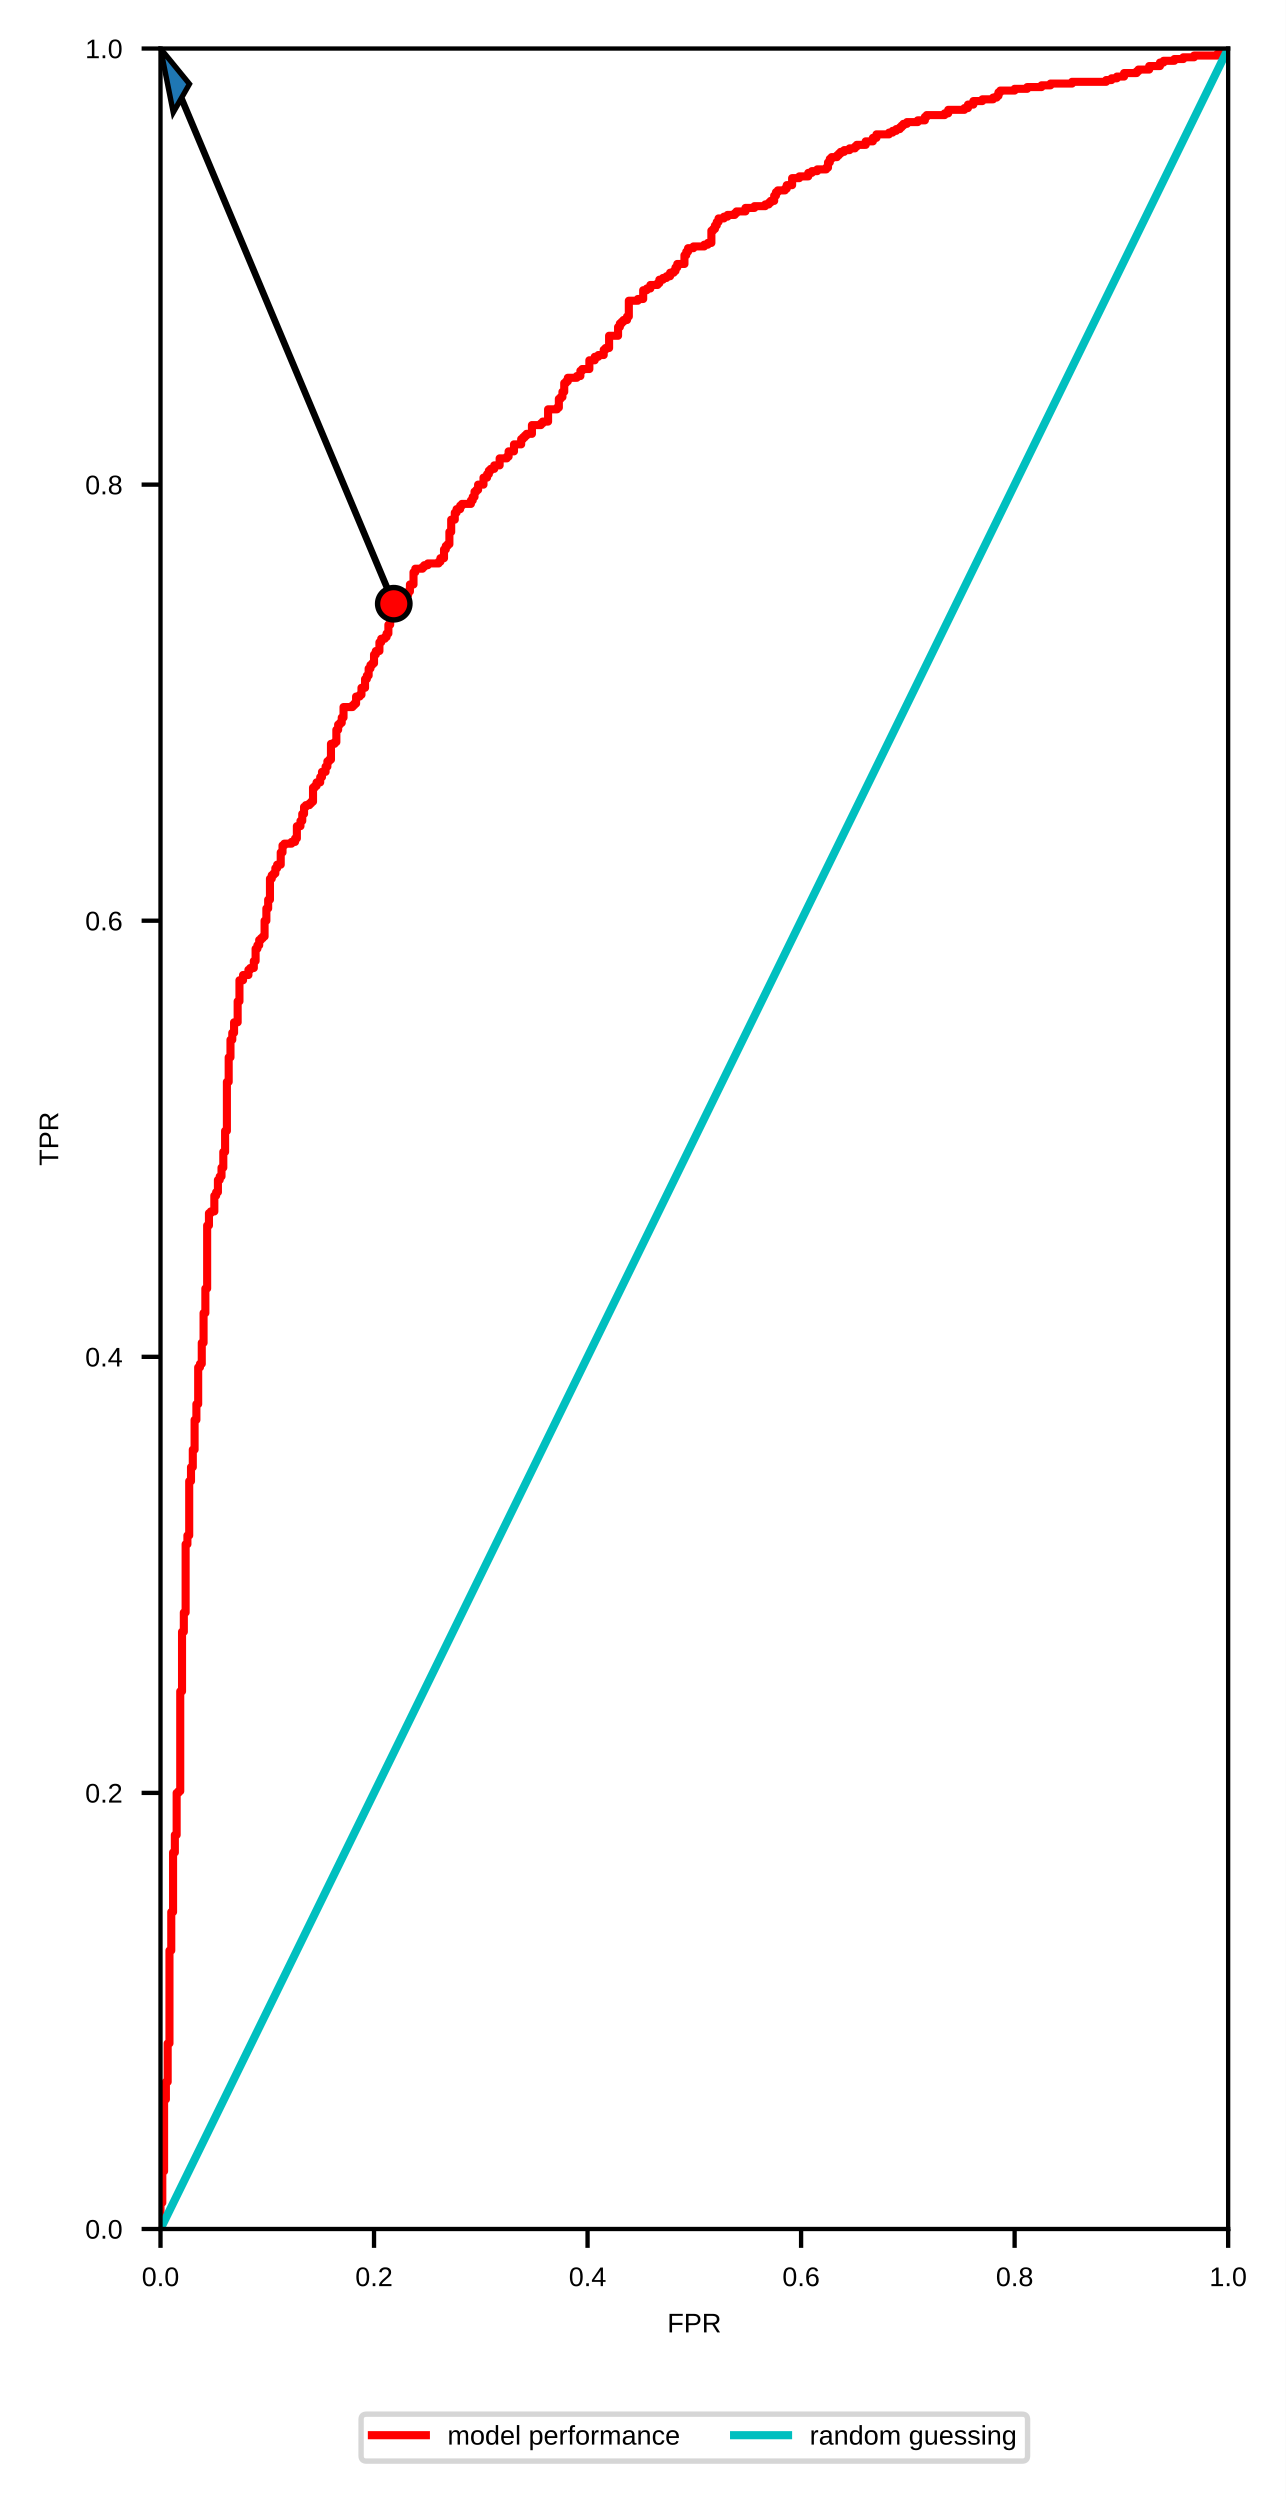
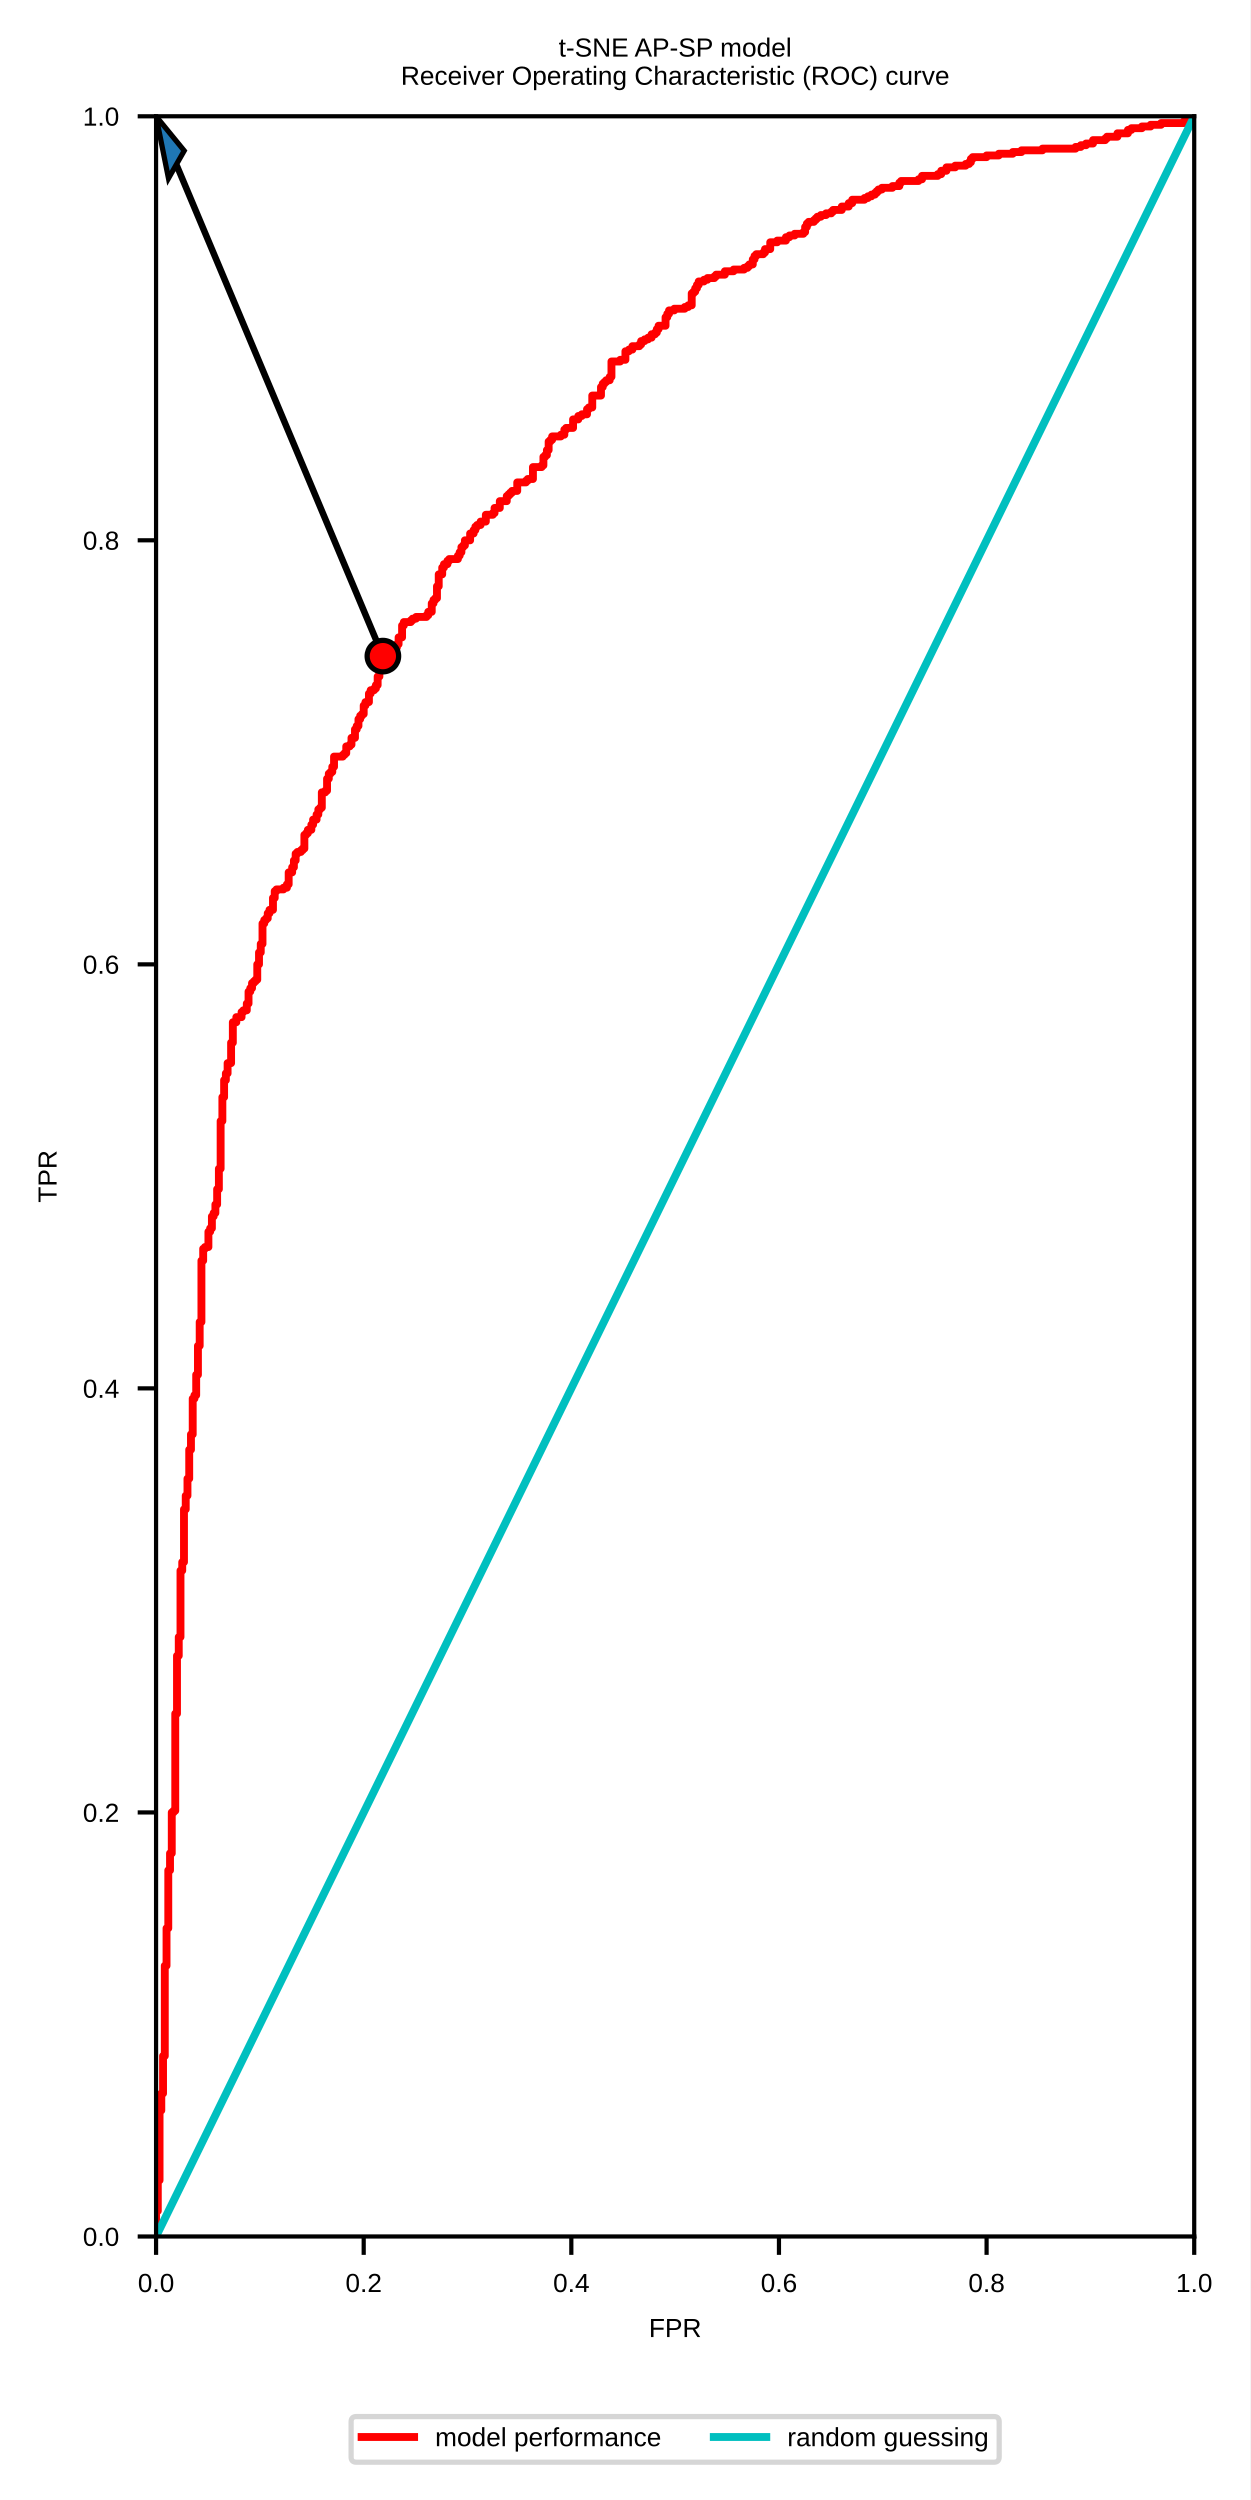
- <svg xmlns="http://www.w3.org/2000/svg" xmlns:xlink="http://www.w3.org/1999/xlink" width="238.114pt" height="462.972pt" viewBox="0 0 238.114 462.972" version="1.1">
+ <svg xmlns="http://www.w3.org/2000/svg" xmlns:xlink="http://www.w3.org/1999/xlink" width="238.114pt" height="476.127pt" viewBox="0 0 238.114 476.127" version="1.1">
  <defs>
    <style type="text/css">*{stroke-linejoin: round; stroke-linecap: butt}</style>
  </defs>
  <g id="figure_1">
    <g id="patch_1">
-       <path d="M 0 462.972  L 238.114 462.972  L 238.114 0  L 0 0  z " style="fill: #ffffff" />
+       <path d="M 0 476.127  L 238.114 476.127  L 238.114 0  L 0 0  z " style="fill: #ffffff" />
    </g>
    <g id="axes_1">
      <g id="patch_2">
-         <path d="M 29.723 412.785  L 227.439 412.785  L 227.439 8.989  L 29.723 8.989  z " style="fill: #ffffff" />
+         <path d="M 29.723 425.939  L 227.439 425.939  L 227.439 22.144  L 29.723 22.144  z " style="fill: #ffffff" />
      </g>
      <g id="patch_3">
-         <path d="M 29.723 8.989  L 35.086 15.553  L 33.66 18.051  L 72.996 111.672  L 72.846 111.935  L 33.51 18.314  L 32.085 20.812  z " clip-path="url(#paa02593ffa)" style="fill: #1f77b4; stroke: #000000; stroke-linejoin: miter" />
+         <path d="M 29.723 22.144  L 35.086 28.708  L 33.66 31.206  L 72.996 124.826  L 72.846 125.089  L 33.51 31.469  L 32.085 33.967  z " clip-path="url(#p49e998c616)" style="fill: #1f77b4; stroke: #000000; stroke-linejoin: miter" />
      </g>
      <g id="matplotlib.axis_1">
        <g id="xtick_1">
          <g id="line2d_1">
            <defs>
-               <path id="mb5991d4c43" d="M 0 0  L 0 3.5  " style="stroke: #000000; stroke-width: 0.8" />
+               <path id="mb31fe94b83" d="M 0 0  L 0 3.5  " style="stroke: #000000; stroke-width: 0.8" />
            </defs>
            <g>
-               <use xlink:href="#mb5991d4c43" x="29.723" y="412.785" style="stroke: #000000; stroke-width: 0.8" />
+               <use xlink:href="#mb31fe94b83" x="29.723" y="425.939" style="stroke: #000000; stroke-width: 0.8" />
            </g>
          </g>
          <g id="text_1">
-             <text style="font: 5px 'Arial'; text-anchor: middle" x="29.723" y="423.364" transform="rotate(-0 29.72266 423.3636)">0.0</text>
+             <text style="font: 5px 'Arial'; text-anchor: middle" x="29.723" y="436.518" transform="rotate(-0 29.72266 436.5184)">0.0</text>
          </g>
        </g>
        <g id="xtick_2">
          <g id="line2d_2">
            <g>
-               <use xlink:href="#mb5991d4c43" x="69.266" y="412.785" style="stroke: #000000; stroke-width: 0.8" />
+               <use xlink:href="#mb31fe94b83" x="69.266" y="425.939" style="stroke: #000000; stroke-width: 0.8" />
            </g>
          </g>
          <g id="text_2">
-             <text style="font: 5px 'Arial'; text-anchor: middle" x="69.266" y="423.364" transform="rotate(-0 69.26596 423.3636)">0.2</text>
+             <text style="font: 5px 'Arial'; text-anchor: middle" x="69.266" y="436.518" transform="rotate(-0 69.26596 436.5184)">0.2</text>
          </g>
        </g>
        <g id="xtick_3">
          <g id="line2d_3">
            <g>
-               <use xlink:href="#mb5991d4c43" x="108.809" y="412.785" style="stroke: #000000; stroke-width: 0.8" />
+               <use xlink:href="#mb31fe94b83" x="108.809" y="425.939" style="stroke: #000000; stroke-width: 0.8" />
            </g>
          </g>
          <g id="text_3">
-             <text style="font: 5px 'Arial'; text-anchor: middle" x="108.809" y="423.364" transform="rotate(-0 108.8093 423.3636)">0.4</text>
+             <text style="font: 5px 'Arial'; text-anchor: middle" x="108.809" y="436.518" transform="rotate(-0 108.8093 436.5184)">0.4</text>
          </g>
        </g>
        <g id="xtick_4">
          <g id="line2d_4">
            <g>
-               <use xlink:href="#mb5991d4c43" x="148.353" y="412.785" style="stroke: #000000; stroke-width: 0.8" />
+               <use xlink:href="#mb31fe94b83" x="148.353" y="425.939" style="stroke: #000000; stroke-width: 0.8" />
            </g>
          </g>
          <g id="text_4">
-             <text style="font: 5px 'Arial'; text-anchor: middle" x="148.353" y="423.364" transform="rotate(-0 148.3526 423.3636)">0.6</text>
+             <text style="font: 5px 'Arial'; text-anchor: middle" x="148.353" y="436.518" transform="rotate(-0 148.3526 436.5184)">0.6</text>
          </g>
        </g>
        <g id="xtick_5">
          <g id="line2d_5">
            <g>
-               <use xlink:href="#mb5991d4c43" x="187.896" y="412.785" style="stroke: #000000; stroke-width: 0.8" />
+               <use xlink:href="#mb31fe94b83" x="187.896" y="425.939" style="stroke: #000000; stroke-width: 0.8" />
            </g>
          </g>
          <g id="text_5">
-             <text style="font: 5px 'Arial'; text-anchor: middle" x="187.896" y="423.364" transform="rotate(-0 187.8959 423.3636)">0.8</text>
+             <text style="font: 5px 'Arial'; text-anchor: middle" x="187.896" y="436.518" transform="rotate(-0 187.8959 436.5184)">0.8</text>
          </g>
        </g>
        <g id="xtick_6">
          <g id="line2d_6">
            <g>
-               <use xlink:href="#mb5991d4c43" x="227.439" y="412.785" style="stroke: #000000; stroke-width: 0.8" />
+               <use xlink:href="#mb31fe94b83" x="227.439" y="425.939" style="stroke: #000000; stroke-width: 0.8" />
            </g>
          </g>
          <g id="text_6">
-             <text style="font: 5px 'Arial'; text-anchor: middle" x="227.439" y="423.364" transform="rotate(-0 227.4392 423.3636)">1.0</text>
+             <text style="font: 5px 'Arial'; text-anchor: middle" x="227.439" y="436.518" transform="rotate(-0 227.4392 436.5184)">1.0</text>
          </g>
        </g>
        <g id="text_7">
-           <text style="font: 5px 'Arial'; text-anchor: middle" x="128.581" y="431.936" transform="rotate(-0 128.5809 431.9363)">FPR</text>
+           <text style="font: 5px 'Arial'; text-anchor: middle" x="128.581" y="445.091" transform="rotate(-0 128.5809 445.0911)">FPR</text>
        </g>
      </g>
      <g id="matplotlib.axis_2">
        <g id="ytick_1">
          <g id="line2d_7">
            <defs>
-               <path id="mbf3dc13a8e" d="M 0 0  L -3.5 0  " style="stroke: #000000; stroke-width: 0.8" />
+               <path id="m7b2ec43b02" d="M 0 0  L -3.5 0  " style="stroke: #000000; stroke-width: 0.8" />
            </defs>
            <g>
-               <use xlink:href="#mbf3dc13a8e" x="29.723" y="412.785" style="stroke: #000000; stroke-width: 0.8" />
+               <use xlink:href="#m7b2ec43b02" x="29.723" y="425.939" style="stroke: #000000; stroke-width: 0.8" />
            </g>
          </g>
          <g id="text_8">
-             <text style="font: 5px 'Arial'; text-anchor: end" x="22.723" y="414.574" transform="rotate(-0 22.72266 414.5742)">0.0</text>
+             <text style="font: 5px 'Arial'; text-anchor: end" x="22.723" y="427.729" transform="rotate(-0 22.72266 427.7289)">0.0</text>
          </g>
        </g>
        <g id="ytick_2">
          <g id="line2d_8">
            <g>
-               <use xlink:href="#mbf3dc13a8e" x="29.723" y="332.026" style="stroke: #000000; stroke-width: 0.8" />
+               <use xlink:href="#m7b2ec43b02" x="29.723" y="345.18" style="stroke: #000000; stroke-width: 0.8" />
            </g>
          </g>
          <g id="text_9">
-             <text style="font: 5px 'Arial'; text-anchor: end" x="22.723" y="333.815" transform="rotate(-0 22.72266 333.8151)">0.2</text>
+             <text style="font: 5px 'Arial'; text-anchor: end" x="22.723" y="346.97" transform="rotate(-0 22.72266 346.9699)">0.2</text>
          </g>
        </g>
        <g id="ytick_3">
          <g id="line2d_9">
            <g>
-               <use xlink:href="#mbf3dc13a8e" x="29.723" y="251.267" style="stroke: #000000; stroke-width: 0.8" />
+               <use xlink:href="#m7b2ec43b02" x="29.723" y="264.421" style="stroke: #000000; stroke-width: 0.8" />
            </g>
          </g>
          <g id="text_10">
-             <text style="font: 5px 'Arial'; text-anchor: end" x="22.723" y="253.056" transform="rotate(-0 22.72266 253.0561)">0.4</text>
+             <text style="font: 5px 'Arial'; text-anchor: end" x="22.723" y="266.211" transform="rotate(-0 22.72266 266.2108)">0.4</text>
          </g>
        </g>
        <g id="ytick_4">
          <g id="line2d_10">
            <g>
-               <use xlink:href="#mbf3dc13a8e" x="29.723" y="170.508" style="stroke: #000000; stroke-width: 0.8" />
+               <use xlink:href="#m7b2ec43b02" x="29.723" y="183.662" style="stroke: #000000; stroke-width: 0.8" />
            </g>
          </g>
          <g id="text_11">
-             <text style="font: 5px 'Arial'; text-anchor: end" x="22.723" y="172.297" transform="rotate(-0 22.72266 172.297)">0.6</text>
+             <text style="font: 5px 'Arial'; text-anchor: end" x="22.723" y="185.452" transform="rotate(-0 22.72266 185.4518)">0.6</text>
          </g>
        </g>
        <g id="ytick_5">
          <g id="line2d_11">
            <g>
-               <use xlink:href="#mbf3dc13a8e" x="29.723" y="89.749" style="stroke: #000000; stroke-width: 0.8" />
+               <use xlink:href="#m7b2ec43b02" x="29.723" y="102.903" style="stroke: #000000; stroke-width: 0.8" />
            </g>
          </g>
          <g id="text_12">
-             <text style="font: 5px 'Arial'; text-anchor: end" x="22.723" y="91.538" transform="rotate(-0 22.72266 91.53796)">0.8</text>
+             <text style="font: 5px 'Arial'; text-anchor: end" x="22.723" y="104.693" transform="rotate(-0 22.72266 104.6927)">0.8</text>
          </g>
        </g>
        <g id="ytick_6">
          <g id="line2d_12">
            <g>
-               <use xlink:href="#mbf3dc13a8e" x="29.723" y="8.989" style="stroke: #000000; stroke-width: 0.8" />
+               <use xlink:href="#m7b2ec43b02" x="29.723" y="22.144" style="stroke: #000000; stroke-width: 0.8" />
            </g>
          </g>
          <g id="text_13">
-             <text style="font: 5px 'Arial'; text-anchor: end" x="22.723" y="10.779" transform="rotate(-0 22.72266 10.77891)">1.0</text>
+             <text style="font: 5px 'Arial'; text-anchor: end" x="22.723" y="23.934" transform="rotate(-0 22.72266 23.93367)">1.0</text>
          </g>
        </g>
        <g id="text_14">
-           <text style="font: 5px 'Arial'; text-anchor: middle" x="10.779" y="210.887" transform="rotate(-90 10.77891 210.8871)">TPR</text>
+           <text style="font: 5px 'Arial'; text-anchor: middle" x="10.779" y="224.042" transform="rotate(-90 10.77891 224.0419)">TPR</text>
        </g>
      </g>
      <g id="line2d_13">
-         <path d="M 29.723 412.785  L 29.723 407.92  L 30.055 407.92  L 30.055 402.082  L 30.387 402.082  L 30.387 388.784  L 30.72 388.784  L 30.72 385.541  L 31.052 385.541  L 31.052 378.405  L 31.384 378.405  L 31.384 361.216  L 31.716 361.216  L 31.716 354.08  L 32.049 354.08  L 32.049 343.053  L 32.381 343.053  L 32.381 339.81  L 32.713 339.81  L 32.713 332.026  L 33.046 332.026  L 33.046 331.701  L 33.378 331.701  L 33.378 313.214  L 33.71 313.214  L 33.71 302.187  L 34.043 302.187  L 34.043 298.619  L 34.375 298.619  L 34.375 285.97  L 34.707 285.97  L 34.707 284.349  L 35.039 284.349  L 35.039 274.294  L 35.372 274.294  L 35.372 271.7  L 35.704 271.7  L 35.704 268.456  L 36.036 268.456  L 36.036 262.943  L 36.369 262.943  L 36.369 260.024  L 36.701 260.024  L 36.701 253.213  L 37.033 253.213  L 37.033 252.564  L 37.365 252.564  L 37.365 248.672  L 37.698 248.672  L 37.698 243.158  L 38.03 243.158  L 38.03 238.618  L 38.362 238.618  L 38.362 226.942  L 38.695 226.942  L 38.695 224.671  L 39.027 224.671  L 39.027 224.347  L 39.692 224.347  L 39.692 221.428  L 40.024 221.428  L 40.024 220.779  L 40.356 220.779  L 40.356 218.509  L 40.688 218.509  L 40.688 217.86  L 41.021 217.86  L 41.021 216.239  L 41.353 216.239  L 41.353 213.32  L 41.685 213.32  L 41.685 209.428  L 42.018 209.428  L 42.018 200.346  L 42.35 200.346  L 42.35 195.806  L 42.682 195.806  L 42.682 192.562  L 43.015 192.562  L 43.015 191.265  L 43.347 191.265  L 43.347 189.319  L 44.011 189.319  L 44.011 185.427  L 44.344 185.427  L 44.344 181.535  L 45.008 181.535  L 45.008 180.562  L 46.005 180.562  L 46.005 179.589  L 46.337 179.589  L 46.337 179.265  L 47.002 179.265  L 47.002 177.967  L 47.334 177.967  L 47.334 175.697  L 47.667 175.697  L 47.667 175.048  L 47.999 175.048  L 47.999 174.075  L 48.331 174.075  L 48.331 173.751  L 48.664 173.751  L 48.664 173.427  L 48.996 173.427  L 48.996 170.508  L 49.328 170.508  L 49.328 168.237  L 49.66 168.237  L 49.66 166.616  L 49.993 166.616  L 49.993 162.724  L 50.325 162.724  L 50.325 162.075  L 50.657 162.075  L 50.657 161.751  L 50.99 161.751  L 50.99 160.778  L 51.322 160.778  L 51.322 160.129  L 51.987 160.129  L 51.987 157.859  L 52.319 157.859  L 52.319 156.561  L 52.651 156.561  L 52.651 156.237  L 53.98 156.237  L 53.98 155.913  L 54.645 155.913  L 54.645 155.264  L 54.977 155.264  L 54.977 152.994  L 55.642 152.994  L 55.642 152.021  L 55.974 152.021  L 55.974 150.723  L 56.306 150.723  L 56.306 149.426  L 56.639 149.426  L 56.639 149.102  L 57.303 149.102  L 57.303 148.777  L 57.636 148.777  L 57.636 148.453  L 57.968 148.453  L 57.968 145.858  L 58.3 145.858  L 58.3 145.534  L 58.632 145.534  L 58.632 144.885  L 59.297 144.885  L 59.297 143.912  L 59.629 143.912  L 59.629 142.939  L 60.294 142.939  L 60.294 141.966  L 60.626 141.966  L 60.626 140.993  L 60.959 140.993  L 60.959 140.669  L 61.291 140.669  L 61.291 137.75  L 61.955 137.75  L 61.955 137.426  L 62.288 137.426  L 62.288 135.155  L 62.62 135.155  L 62.62 134.182  L 62.952 134.182  L 62.952 133.858  L 63.285 133.858  L 63.285 132.885  L 63.617 132.885  L 63.617 130.939  L 65.278 130.939  L 65.278 130.615  L 65.611 130.615  L 65.611 130.29  L 65.943 130.29  L 65.943 128.993  L 66.608 128.993  L 66.608 128.669  L 66.94 128.669  L 66.94 127.371  L 67.604 127.371  L 67.604 125.75  L 67.937 125.75  L 67.937 125.101  L 68.269 125.101  L 68.269 123.804  L 68.601 123.804  L 68.601 123.155  L 68.934 123.155  L 68.934 122.831  L 69.266 122.831  L 69.266 121.209  L 69.598 121.209  L 69.598 120.56  L 70.263 120.56  L 70.263 118.939  L 70.595 118.939  L 70.595 118.29  L 71.26 118.29  L 71.26 117.966  L 71.592 117.966  L 71.592 117.317  L 71.924 117.317  L 71.924 115.695  L 72.257 115.695  L 72.257 114.074  L 72.589 114.074  L 72.589 112.776  L 72.921 112.776  L 72.921 111.803  L 73.918 111.803  L 73.918 111.155  L 75.247 111.155  L 75.247 110.182  L 75.58 110.182  L 75.58 109.533  L 75.912 109.533  L 75.912 108.236  L 76.576 108.236  L 76.576 105.965  L 76.909 105.965  L 76.909 105.317  L 78.238 105.317  L 78.238 104.992  L 78.57 104.992  L 78.57 104.668  L 79.235 104.668  L 79.235 104.344  L 81.229 104.344  L 81.229 104.019  L 81.561 104.019  L 81.561 103.371  L 82.226 103.371  L 82.226 101.749  L 82.558 101.749  L 82.558 101.1  L 82.89 101.1  L 82.89 100.776  L 83.222 100.776  L 83.222 98.506  L 83.555 98.506  L 83.555 96.235  L 84.219 96.235  L 84.219 94.938  L 84.552 94.938  L 84.552 94.289  L 85.216 94.289  L 85.216 93.641  L 85.549 93.641  L 85.549 93.316  L 87.21 93.316  L 87.21 92.668  L 87.542 92.668  L 87.542 92.019  L 87.875 92.019  L 87.875 91.046  L 88.207 91.046  L 88.207 90.722  L 88.539 90.722  L 88.539 89.749  L 89.536 89.749  L 89.536 88.451  L 90.201 88.451  L 90.201 87.803  L 90.533 87.803  L 90.533 87.154  L 90.865 87.154  L 90.865 86.83  L 91.53 86.83  L 91.53 86.181  L 92.527 86.181  L 92.527 84.884  L 93.856 84.884  L 93.856 84.559  L 94.188 84.559  L 94.188 83.586  L 95.185 83.586  L 95.185 82.289  L 96.514 82.289  L 96.514 81.316  L 96.847 81.316  L 96.847 80.992  L 97.179 80.992  L 97.179 80.667  L 97.511 80.667  L 97.511 80.343  L 98.508 80.343  L 98.508 78.721  L 100.17 78.721  L 100.17 78.397  L 100.502 78.397  L 100.502 78.073  L 101.499 78.073  L 101.499 75.802  L 103.16 75.802  L 103.16 75.478  L 103.493 75.478  L 103.493 73.856  L 103.825 73.856  L 103.825 73.532  L 104.157 73.532  L 104.157 72.559  L 104.489 72.559  L 104.489 70.937  L 104.822 70.937  L 104.822 70.613  L 105.154 70.613  L 105.154 69.964  L 106.815 69.964  L 106.815 69.64  L 107.48 69.64  L 107.48 68.667  L 107.812 68.667  L 107.812 68.342  L 109.142 68.342  L 109.142 66.721  L 110.138 66.721  L 110.138 66.072  L 110.803 66.072  L 110.803 65.748  L 111.8 65.748  L 111.8 64.775  L 112.132 64.775  L 112.132 64.45  L 112.797 64.45  L 112.797 62.18  L 114.458 62.18  L 114.458 60.558  L 114.791 60.558  L 114.791 59.91  L 115.123 59.91  L 115.123 59.585  L 115.455 59.585  L 115.455 59.261  L 116.12 59.261  L 116.12 58.612  L 116.452 58.612  L 116.452 55.693  L 118.114 55.693  L 118.114 55.369  L 119.11 55.369  L 119.11 53.747  L 119.775 53.747  L 119.775 53.423  L 120.44 53.423  L 120.44 52.774  L 121.769 52.774  L 121.769 52.45  L 122.101 52.45  L 122.101 51.801  L 122.766 51.801  L 122.766 51.477  L 123.43 51.477  L 123.43 51.153  L 124.095 51.153  L 124.095 50.504  L 124.76 50.504  L 124.76 50.18  L 125.092 50.18  L 125.092 49.531  L 125.424 49.531  L 125.424 48.882  L 126.753 48.882  L 126.753 47.261  L 127.086 47.261  L 127.086 46.612  L 127.418 46.612  L 127.418 45.963  L 128.415 45.963  L 128.415 45.639  L 130.409 45.639  L 130.409 45.315  L 131.073 45.315  L 131.073 44.99  L 131.738 44.99  L 131.738 42.72  L 132.07 42.72  L 132.07 42.396  L 132.402 42.396  L 132.402 41.747  L 132.735 41.747  L 132.735 41.098  L 133.067 41.098  L 133.067 40.45  L 134.064 40.45  L 134.064 40.125  L 134.728 40.125  L 134.728 39.801  L 136.058 39.801  L 136.058 39.477  L 136.39 39.477  L 136.39 39.152  L 138.051 39.152  L 138.051 38.504  L 139.713 38.504  L 139.713 38.179  L 141.707 38.179  L 141.707 37.855  L 142.371 37.855  L 142.371 37.531  L 142.704 37.531  L 142.704 37.206  L 143.368 37.206  L 143.368 36.233  L 143.7 36.233  L 143.7 35.585  L 144.033 35.585  L 144.033 35.26  L 145.362 35.26  L 145.362 34.936  L 145.694 34.936  L 145.694 34.287  L 146.691 34.287  L 146.691 32.99  L 148.02 32.99  L 148.02 32.666  L 149.682 32.666  L 149.682 32.017  L 150.346 32.017  L 150.346 31.693  L 151.343 31.693  L 151.343 31.368  L 153.005 31.368  L 153.005 31.044  L 153.337 31.044  L 153.337 30.071  L 153.669 30.071  L 153.669 29.422  L 154.002 29.422  L 154.002 29.098  L 154.999 29.098  L 154.999 28.774  L 155.331 28.774  L 155.331 28.449  L 155.663 28.449  L 155.663 28.125  L 156.328 28.125  L 156.328 27.801  L 157.325 27.801  L 157.325 27.476  L 158.321 27.476  L 158.321 27.152  L 158.654 27.152  L 158.654 26.828  L 160.315 26.828  L 160.315 26.179  L 161.644 26.179  L 161.644 25.53  L 162.309 25.53  L 162.309 24.882  L 164.635 24.882  L 164.635 24.557  L 165.3 24.557  L 165.3 24.233  L 165.964 24.233  L 165.964 23.909  L 166.629 23.909  L 166.629 23.584  L 166.961 23.584  L 166.961 23.26  L 167.293 23.26  L 167.293 22.936  L 167.958 22.936  L 167.958 22.611  L 169.952 22.611  L 169.952 22.287  L 171.281 22.287  L 171.281 21.638  L 171.613 21.638  L 171.613 21.314  L 174.936 21.314  L 174.936 20.99  L 175.601 20.99  L 175.601 20.341  L 178.592 20.341  L 178.592 20.017  L 179.256 20.017  L 179.256 19.368  L 180.253 19.368  L 180.253 18.719  L 181.915 18.719  L 181.915 18.395  L 183.908 18.395  L 183.908 18.071  L 184.573 18.071  L 184.573 17.746  L 184.905 17.746  L 184.905 17.098  L 185.238 17.098  L 185.238 16.773  L 187.896 16.773  L 187.896 16.449  L 190.222 16.449  L 190.222 16.125  L 192.88 16.125  L 192.88 15.8  L 194.542 15.8  L 194.542 15.476  L 198.529 15.476  L 198.529 15.152  L 204.843 15.152  L 204.843 14.827  L 205.84 14.827  L 205.84 14.503  L 206.837 14.503  L 206.837 14.179  L 208.166 14.179  L 208.166 13.53  L 210.492 13.53  L 210.492 13.206  L 210.824 13.206  L 210.824 12.881  L 212.818 12.881  L 212.818 12.233  L 214.812 12.233  L 214.812 11.584  L 215.477 11.584  L 215.477 11.26  L 217.47 11.26  L 217.47 10.935  L 219.132 10.935  L 219.132 10.611  L 221.126 10.611  L 221.126 10.287  L 225.445 10.287  L 225.445 9.962  L 226.11 9.962  L 226.11 9.638  L 226.442 9.638  L 226.442 9.314  L 227.107 9.314  L 227.107 8.989  L 227.439 8.989  L 227.439 8.989  " clip-path="url(#paa02593ffa)" style="fill: none; stroke: #ff0000; stroke-width: 1.5; stroke-linecap: square" />
+         <path d="M 29.723 425.939  L 29.723 421.074  L 30.055 421.074  L 30.055 415.236  L 30.387 415.236  L 30.387 401.939  L 30.72 401.939  L 30.72 398.695  L 31.052 398.695  L 31.052 391.56  L 31.384 391.56  L 31.384 374.37  L 31.716 374.37  L 31.716 367.235  L 32.049 367.235  L 32.049 356.208  L 32.381 356.208  L 32.381 352.964  L 32.713 352.964  L 32.713 345.18  L 33.046 345.18  L 33.046 344.856  L 33.378 344.856  L 33.378 326.369  L 33.71 326.369  L 33.71 315.342  L 34.043 315.342  L 34.043 311.774  L 34.375 311.774  L 34.375 299.125  L 34.707 299.125  L 34.707 297.503  L 35.039 297.503  L 35.039 287.449  L 35.372 287.449  L 35.372 284.854  L 35.704 284.854  L 35.704 281.611  L 36.036 281.611  L 36.036 276.097  L 36.369 276.097  L 36.369 273.178  L 36.701 273.178  L 36.701 266.367  L 37.033 266.367  L 37.033 265.719  L 37.365 265.719  L 37.365 261.827  L 37.698 261.827  L 37.698 256.313  L 38.03 256.313  L 38.03 251.772  L 38.362 251.772  L 38.362 240.096  L 38.695 240.096  L 38.695 237.826  L 39.027 237.826  L 39.027 237.502  L 39.692 237.502  L 39.692 234.583  L 40.024 234.583  L 40.024 233.934  L 40.356 233.934  L 40.356 231.664  L 40.688 231.664  L 40.688 231.015  L 41.021 231.015  L 41.021 229.393  L 41.353 229.393  L 41.353 226.474  L 41.685 226.474  L 41.685 222.582  L 42.018 222.582  L 42.018 213.501  L 42.35 213.501  L 42.35 208.96  L 42.682 208.96  L 42.682 205.717  L 43.015 205.717  L 43.015 204.42  L 43.347 204.42  L 43.347 202.474  L 44.011 202.474  L 44.011 198.582  L 44.344 198.582  L 44.344 194.69  L 45.008 194.69  L 45.008 193.717  L 46.005 193.717  L 46.005 192.744  L 46.337 192.744  L 46.337 192.419  L 47.002 192.419  L 47.002 191.122  L 47.334 191.122  L 47.334 188.852  L 47.667 188.852  L 47.667 188.203  L 47.999 188.203  L 47.999 187.23  L 48.331 187.23  L 48.331 186.906  L 48.664 186.906  L 48.664 186.581  L 48.996 186.581  L 48.996 183.662  L 49.328 183.662  L 49.328 181.392  L 49.66 181.392  L 49.66 179.77  L 49.993 179.77  L 49.993 175.878  L 50.325 175.878  L 50.325 175.23  L 50.657 175.23  L 50.657 174.905  L 50.99 174.905  L 50.99 173.932  L 51.322 173.932  L 51.322 173.284  L 51.987 173.284  L 51.987 171.013  L 52.319 171.013  L 52.319 169.716  L 52.651 169.716  L 52.651 169.392  L 53.98 169.392  L 53.98 169.067  L 54.645 169.067  L 54.645 168.419  L 54.977 168.419  L 54.977 166.148  L 55.642 166.148  L 55.642 165.175  L 55.974 165.175  L 55.974 163.878  L 56.306 163.878  L 56.306 162.581  L 56.639 162.581  L 56.639 162.256  L 57.303 162.256  L 57.303 161.932  L 57.636 161.932  L 57.636 161.608  L 57.968 161.608  L 57.968 159.013  L 58.3 159.013  L 58.3 158.689  L 58.632 158.689  L 58.632 158.04  L 59.297 158.04  L 59.297 157.067  L 59.629 157.067  L 59.629 156.094  L 60.294 156.094  L 60.294 155.121  L 60.626 155.121  L 60.626 154.148  L 60.959 154.148  L 60.959 153.824  L 61.291 153.824  L 61.291 150.905  L 61.955 150.905  L 61.955 150.58  L 62.288 150.58  L 62.288 148.31  L 62.62 148.31  L 62.62 147.337  L 62.952 147.337  L 62.952 147.013  L 63.285 147.013  L 63.285 146.04  L 63.617 146.04  L 63.617 144.094  L 65.278 144.094  L 65.278 143.769  L 65.611 143.769  L 65.611 143.445  L 65.943 143.445  L 65.943 142.148  L 66.608 142.148  L 66.608 141.823  L 66.94 141.823  L 66.94 140.526  L 67.604 140.526  L 67.604 138.904  L 67.937 138.904  L 67.937 138.256  L 68.269 138.256  L 68.269 136.958  L 68.601 136.958  L 68.601 136.31  L 68.934 136.31  L 68.934 135.985  L 69.266 135.985  L 69.266 134.364  L 69.598 134.364  L 69.598 133.715  L 70.263 133.715  L 70.263 132.093  L 70.595 132.093  L 70.595 131.445  L 71.26 131.445  L 71.26 131.12  L 71.592 131.12  L 71.592 130.472  L 71.924 130.472  L 71.924 128.85  L 72.257 128.85  L 72.257 127.228  L 72.589 127.228  L 72.589 125.931  L 72.921 125.931  L 72.921 124.958  L 73.918 124.958  L 73.918 124.309  L 75.247 124.309  L 75.247 123.336  L 75.58 123.336  L 75.58 122.688  L 75.912 122.688  L 75.912 121.39  L 76.576 121.39  L 76.576 119.12  L 76.909 119.12  L 76.909 118.471  L 78.238 118.471  L 78.238 118.147  L 78.57 118.147  L 78.57 117.823  L 79.235 117.823  L 79.235 117.498  L 81.229 117.498  L 81.229 117.174  L 81.561 117.174  L 81.561 116.525  L 82.226 116.525  L 82.226 114.904  L 82.558 114.904  L 82.558 114.255  L 82.89 114.255  L 82.89 113.931  L 83.222 113.931  L 83.222 111.66  L 83.555 111.66  L 83.555 109.39  L 84.219 109.39  L 84.219 108.093  L 84.552 108.093  L 84.552 107.444  L 85.216 107.444  L 85.216 106.795  L 85.549 106.795  L 85.549 106.471  L 87.21 106.471  L 87.21 105.822  L 87.542 105.822  L 87.542 105.174  L 87.875 105.174  L 87.875 104.201  L 88.207 104.201  L 88.207 103.876  L 88.539 103.876  L 88.539 102.903  L 89.536 102.903  L 89.536 101.606  L 90.201 101.606  L 90.201 100.957  L 90.533 100.957  L 90.533 100.309  L 90.865 100.309  L 90.865 99.984  L 91.53 99.984  L 91.53 99.336  L 92.527 99.336  L 92.527 98.038  L 93.856 98.038  L 93.856 97.714  L 94.188 97.714  L 94.188 96.741  L 95.185 96.741  L 95.185 95.444  L 96.514 95.444  L 96.514 94.471  L 96.847 94.471  L 96.847 94.146  L 97.179 94.146  L 97.179 93.822  L 97.511 93.822  L 97.511 93.498  L 98.508 93.498  L 98.508 91.876  L 100.17 91.876  L 100.17 91.552  L 100.502 91.552  L 100.502 91.227  L 101.499 91.227  L 101.499 88.957  L 103.16 88.957  L 103.16 88.633  L 103.493 88.633  L 103.493 87.011  L 103.825 87.011  L 103.825 86.687  L 104.157 86.687  L 104.157 85.714  L 104.489 85.714  L 104.489 84.092  L 104.822 84.092  L 104.822 83.768  L 105.154 83.768  L 105.154 83.119  L 106.815 83.119  L 106.815 82.795  L 107.48 82.795  L 107.48 81.822  L 107.812 81.822  L 107.812 81.497  L 109.142 81.497  L 109.142 79.876  L 110.138 79.876  L 110.138 79.227  L 110.803 79.227  L 110.803 78.903  L 111.8 78.903  L 111.8 77.93  L 112.132 77.93  L 112.132 77.605  L 112.797 77.605  L 112.797 75.335  L 114.458 75.335  L 114.458 73.713  L 114.791 73.713  L 114.791 73.065  L 115.123 73.065  L 115.123 72.74  L 115.455 72.74  L 115.455 72.416  L 116.12 72.416  L 116.12 71.767  L 116.452 71.767  L 116.452 68.848  L 118.114 68.848  L 118.114 68.524  L 119.11 68.524  L 119.11 66.902  L 119.775 66.902  L 119.775 66.578  L 120.44 66.578  L 120.44 65.929  L 121.769 65.929  L 121.769 65.605  L 122.101 65.605  L 122.101 64.956  L 122.766 64.956  L 122.766 64.632  L 123.43 64.632  L 123.43 64.308  L 124.095 64.308  L 124.095 63.659  L 124.76 63.659  L 124.76 63.335  L 125.092 63.335  L 125.092 62.686  L 125.424 62.686  L 125.424 62.037  L 126.753 62.037  L 126.753 60.416  L 127.086 60.416  L 127.086 59.767  L 127.418 59.767  L 127.418 59.118  L 128.415 59.118  L 128.415 58.794  L 130.409 58.794  L 130.409 58.47  L 131.073 58.47  L 131.073 58.145  L 131.738 58.145  L 131.738 55.875  L 132.07 55.875  L 132.07 55.551  L 132.402 55.551  L 132.402 54.902  L 132.735 54.902  L 132.735 54.253  L 133.067 54.253  L 133.067 53.605  L 134.064 53.605  L 134.064 53.28  L 134.728 53.28  L 134.728 52.956  L 136.058 52.956  L 136.058 52.632  L 136.39 52.632  L 136.39 52.307  L 138.051 52.307  L 138.051 51.659  L 139.713 51.659  L 139.713 51.334  L 141.707 51.334  L 141.707 51.01  L 142.371 51.01  L 142.371 50.686  L 142.704 50.686  L 142.704 50.361  L 143.368 50.361  L 143.368 49.388  L 143.7 49.388  L 143.7 48.74  L 144.033 48.74  L 144.033 48.415  L 145.362 48.415  L 145.362 48.091  L 145.694 48.091  L 145.694 47.442  L 146.691 47.442  L 146.691 46.145  L 148.02 46.145  L 148.02 45.821  L 149.682 45.821  L 149.682 45.172  L 150.346 45.172  L 150.346 44.848  L 151.343 44.848  L 151.343 44.523  L 153.005 44.523  L 153.005 44.199  L 153.337 44.199  L 153.337 43.226  L 153.669 43.226  L 153.669 42.577  L 154.002 42.577  L 154.002 42.253  L 154.999 42.253  L 154.999 41.929  L 155.331 41.929  L 155.331 41.604  L 155.663 41.604  L 155.663 41.28  L 156.328 41.28  L 156.328 40.956  L 157.325 40.956  L 157.325 40.631  L 158.321 40.631  L 158.321 40.307  L 158.654 40.307  L 158.654 39.983  L 160.315 39.983  L 160.315 39.334  L 161.644 39.334  L 161.644 38.685  L 162.309 38.685  L 162.309 38.037  L 164.635 38.037  L 164.635 37.712  L 165.3 37.712  L 165.3 37.388  L 165.964 37.388  L 165.964 37.064  L 166.629 37.064  L 166.629 36.739  L 166.961 36.739  L 166.961 36.415  L 167.293 36.415  L 167.293 36.091  L 167.958 36.091  L 167.958 35.766  L 169.952 35.766  L 169.952 35.442  L 171.281 35.442  L 171.281 34.793  L 171.613 34.793  L 171.613 34.469  L 174.936 34.469  L 174.936 34.145  L 175.601 34.145  L 175.601 33.496  L 178.592 33.496  L 178.592 33.172  L 179.256 33.172  L 179.256 32.523  L 180.253 32.523  L 180.253 31.874  L 181.915 31.874  L 181.915 31.55  L 183.908 31.55  L 183.908 31.226  L 184.573 31.226  L 184.573 30.901  L 184.905 30.901  L 184.905 30.253  L 185.238 30.253  L 185.238 29.928  L 187.896 29.928  L 187.896 29.604  L 190.222 29.604  L 190.222 29.28  L 192.88 29.28  L 192.88 28.955  L 194.542 28.955  L 194.542 28.631  L 198.529 28.631  L 198.529 28.307  L 204.843 28.307  L 204.843 27.982  L 205.84 27.982  L 205.84 27.658  L 206.837 27.658  L 206.837 27.334  L 208.166 27.334  L 208.166 26.685  L 210.492 26.685  L 210.492 26.361  L 210.824 26.361  L 210.824 26.036  L 212.818 26.036  L 212.818 25.388  L 214.812 25.388  L 214.812 24.739  L 215.477 24.739  L 215.477 24.415  L 217.47 24.415  L 217.47 24.09  L 219.132 24.09  L 219.132 23.766  L 221.126 23.766  L 221.126 23.442  L 225.445 23.442  L 225.445 23.117  L 226.11 23.117  L 226.11 22.793  L 226.442 22.793  L 226.442 22.469  L 227.107 22.469  L 227.107 22.144  L 227.439 22.144  L 227.439 22.144  " clip-path="url(#p49e998c616)" style="fill: none; stroke: #ff0000; stroke-width: 1.5; stroke-linecap: square" />
      </g>
      <g id="line2d_14">
        <defs>
-           <path id="m7756addfcf" d="M 0 3  C 0.796 3 1.559 2.684 2.121 2.121  C 2.684 1.559 3 0.796 3 0  C 3 -0.796 2.684 -1.559 2.121 -2.121  C 1.559 -2.684 0.796 -3 0 -3  C -0.796 -3 -1.559 -2.684 -2.121 -2.121  C -2.684 -1.559 -3 -0.796 -3 0  C -3 0.796 -2.684 1.559 -2.121 2.121  C -1.559 2.684 -0.796 3 0 3  z " style="stroke: #000000" />
+           <path id="m0cfc362e94" d="M 0 3  C 0.796 3 1.559 2.684 2.121 2.121  C 2.684 1.559 3 0.796 3 0  C 3 -0.796 2.684 -1.559 2.121 -2.121  C 1.559 -2.684 0.796 -3 0 -3  C -0.796 -3 -1.559 -2.684 -2.121 -2.121  C -2.684 -1.559 -3 -0.796 -3 0  C -3 0.796 -2.684 1.559 -2.121 2.121  C -1.559 2.684 -0.796 3 0 3  z " style="stroke: #000000" />
        </defs>
-         <g clip-path="url(#paa02593ffa)">
-           <use xlink:href="#m7756addfcf" x="72.921" y="111.803" style="fill: #ff0000; stroke: #000000" />
+         <g clip-path="url(#p49e998c616)">
+           <use xlink:href="#m0cfc362e94" x="72.921" y="124.958" style="fill: #ff0000; stroke: #000000" />
        </g>
      </g>
      <g id="line2d_15">
-         <path d="M 29.723 412.785  L 227.439 8.989  " clip-path="url(#paa02593ffa)" style="fill: none; stroke: #00bfbf; stroke-width: 1.5; stroke-linecap: square" />
+         <path d="M 29.723 425.939  L 227.439 22.144  " clip-path="url(#p49e998c616)" style="fill: none; stroke: #00bfbf; stroke-width: 1.5; stroke-linecap: square" />
      </g>
      <g id="patch_4">
-         <path d="M 29.723 412.785  L 29.723 8.989  " style="fill: none; stroke: #000000; stroke-width: 0.8; stroke-linejoin: miter; stroke-linecap: square" />
+         <path d="M 29.723 425.939  L 29.723 22.144  " style="fill: none; stroke: #000000; stroke-width: 0.8; stroke-linejoin: miter; stroke-linecap: square" />
      </g>
      <g id="patch_5">
-         <path d="M 227.439 412.785  L 227.439 8.989  " style="fill: none; stroke: #000000; stroke-width: 0.8; stroke-linejoin: miter; stroke-linecap: square" />
+         <path d="M 227.439 425.939  L 227.439 22.144  " style="fill: none; stroke: #000000; stroke-width: 0.8; stroke-linejoin: miter; stroke-linecap: square" />
      </g>
      <g id="patch_6">
-         <path d="M 29.723 412.785  L 227.439 412.785  " style="fill: none; stroke: #000000; stroke-width: 0.8; stroke-linejoin: miter; stroke-linecap: square" />
+         <path d="M 29.723 425.939  L 227.439 425.939  " style="fill: none; stroke: #000000; stroke-width: 0.8; stroke-linejoin: miter; stroke-linecap: square" />
      </g>
      <g id="patch_7">
-         <path d="M 29.723 8.989  L 227.439 8.989  " style="fill: none; stroke: #000000; stroke-width: 0.8; stroke-linejoin: miter; stroke-linecap: square" />
+         <path d="M 29.723 22.144  L 227.439 22.144  " style="fill: none; stroke: #000000; stroke-width: 0.8; stroke-linejoin: miter; stroke-linecap: square" />
+       </g>
+       <g id="text_15">
+         <text style="font: 5px 'Arial'" transform="translate(106.3942 10.77891)">t-SNE AP-SP model</text>
+         <text style="font: 5px 'Arial'" transform="translate(76.34616 16.14422)">Receiver Operating Characteristic (ROC) curve</text>
      </g>
      <g id="legend_1">
        <g id="patch_8">
-           <path d="M 67.868 455.772  L 189.294 455.772  Q 190.294 455.772 190.294 454.772  L 190.294 448.08  Q 190.294 447.08 189.294 447.08  L 67.868 447.08  Q 66.868 447.08 66.868 448.08  L 66.868 454.772  Q 66.868 455.772 67.868 455.772  z " style="fill: #ffffff; opacity: 0.8; stroke: #cccccc; stroke-linejoin: miter" />
+           <path d="M 67.868 468.927  L 189.294 468.927  Q 190.294 468.927 190.294 467.927  L 190.294 461.234  Q 190.294 460.234 189.294 460.234  L 67.868 460.234  Q 66.868 460.234 66.868 461.234  L 66.868 467.927  Q 66.868 468.927 67.868 468.927  z " style="fill: #ffffff; opacity: 0.8; stroke: #cccccc; stroke-linejoin: miter" />
        </g>
        <g id="line2d_16">
-           <path d="M 68.868 450.969  L 73.868 450.969  L 78.868 450.969  " style="fill: none; stroke: #ff0000; stroke-width: 1.5; stroke-linecap: square" />
-         </g>
-         <g id="text_15">
-           <text style="font: 5px 'Arial'; text-anchor: start" x="82.868" y="452.719" transform="rotate(-0 82.86764 452.7195)">model performance</text>
+           <path d="M 68.868 464.124  L 73.868 464.124  L 78.868 464.124  " style="fill: none; stroke: #ff0000; stroke-width: 1.5; stroke-linecap: square" />
+         </g>
+         <g id="text_16">
+           <text style="font: 5px 'Arial'; text-anchor: start" x="82.868" y="465.874" transform="rotate(-0 82.86764 465.8742)">model performance</text>
        </g>
        <g id="line2d_17">
-           <path d="M 135.94 450.969  L 140.94 450.969  L 145.94 450.969  " style="fill: none; stroke: #00bfbf; stroke-width: 1.5; stroke-linecap: square" />
-         </g>
-         <g id="text_16">
-           <text style="font: 5px 'Arial'; text-anchor: start" x="149.94" y="452.719" transform="rotate(-0 149.9403 452.7195)">random guessing</text>
+           <path d="M 135.94 464.124  L 140.94 464.124  L 145.94 464.124  " style="fill: none; stroke: #00bfbf; stroke-width: 1.5; stroke-linecap: square" />
+         </g>
+         <g id="text_17">
+           <text style="font: 5px 'Arial'; text-anchor: start" x="149.94" y="465.874" transform="rotate(-0 149.9403 465.8742)">random guessing</text>
        </g>
      </g>
    </g>
  </g>
  <defs>
-     <clipPath id="paa02593ffa">
-       <rect x="29.723" y="8.989" width="197.717" height="403.795" />
+     <clipPath id="p49e998c616">
+       <rect x="29.723" y="22.144" width="197.717" height="403.795" />
    </clipPath>
  </defs>
</svg>
